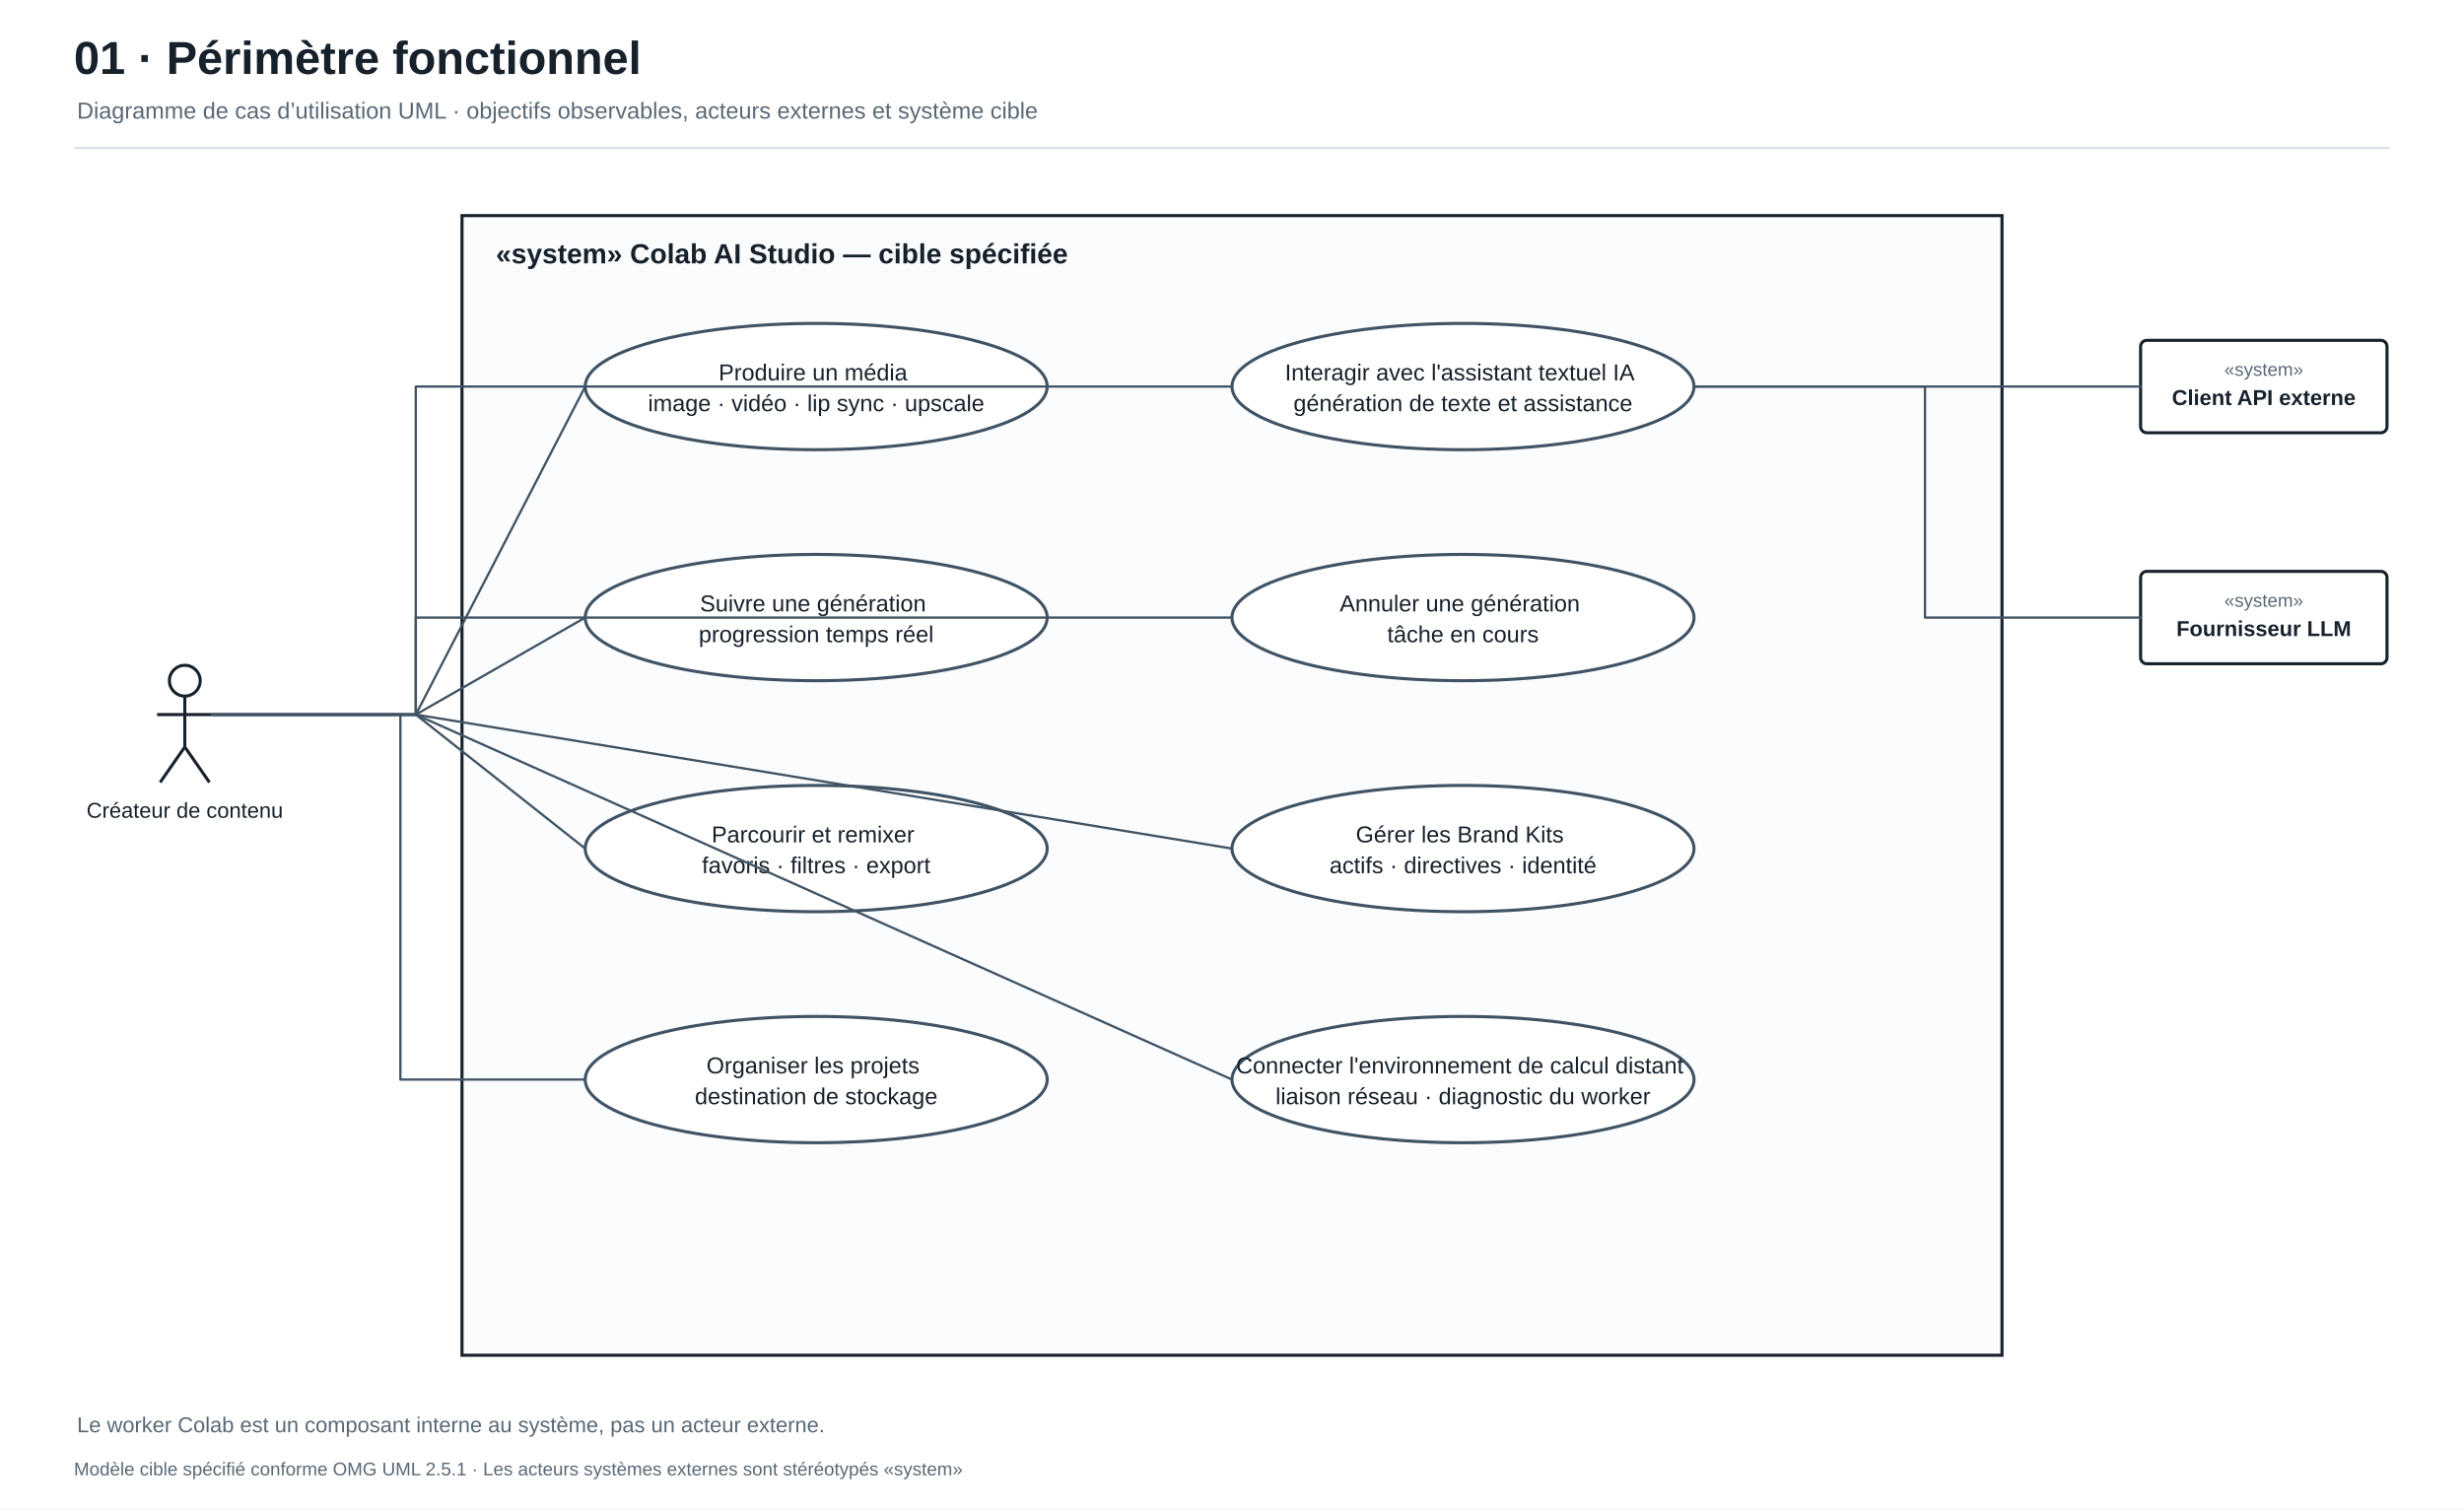
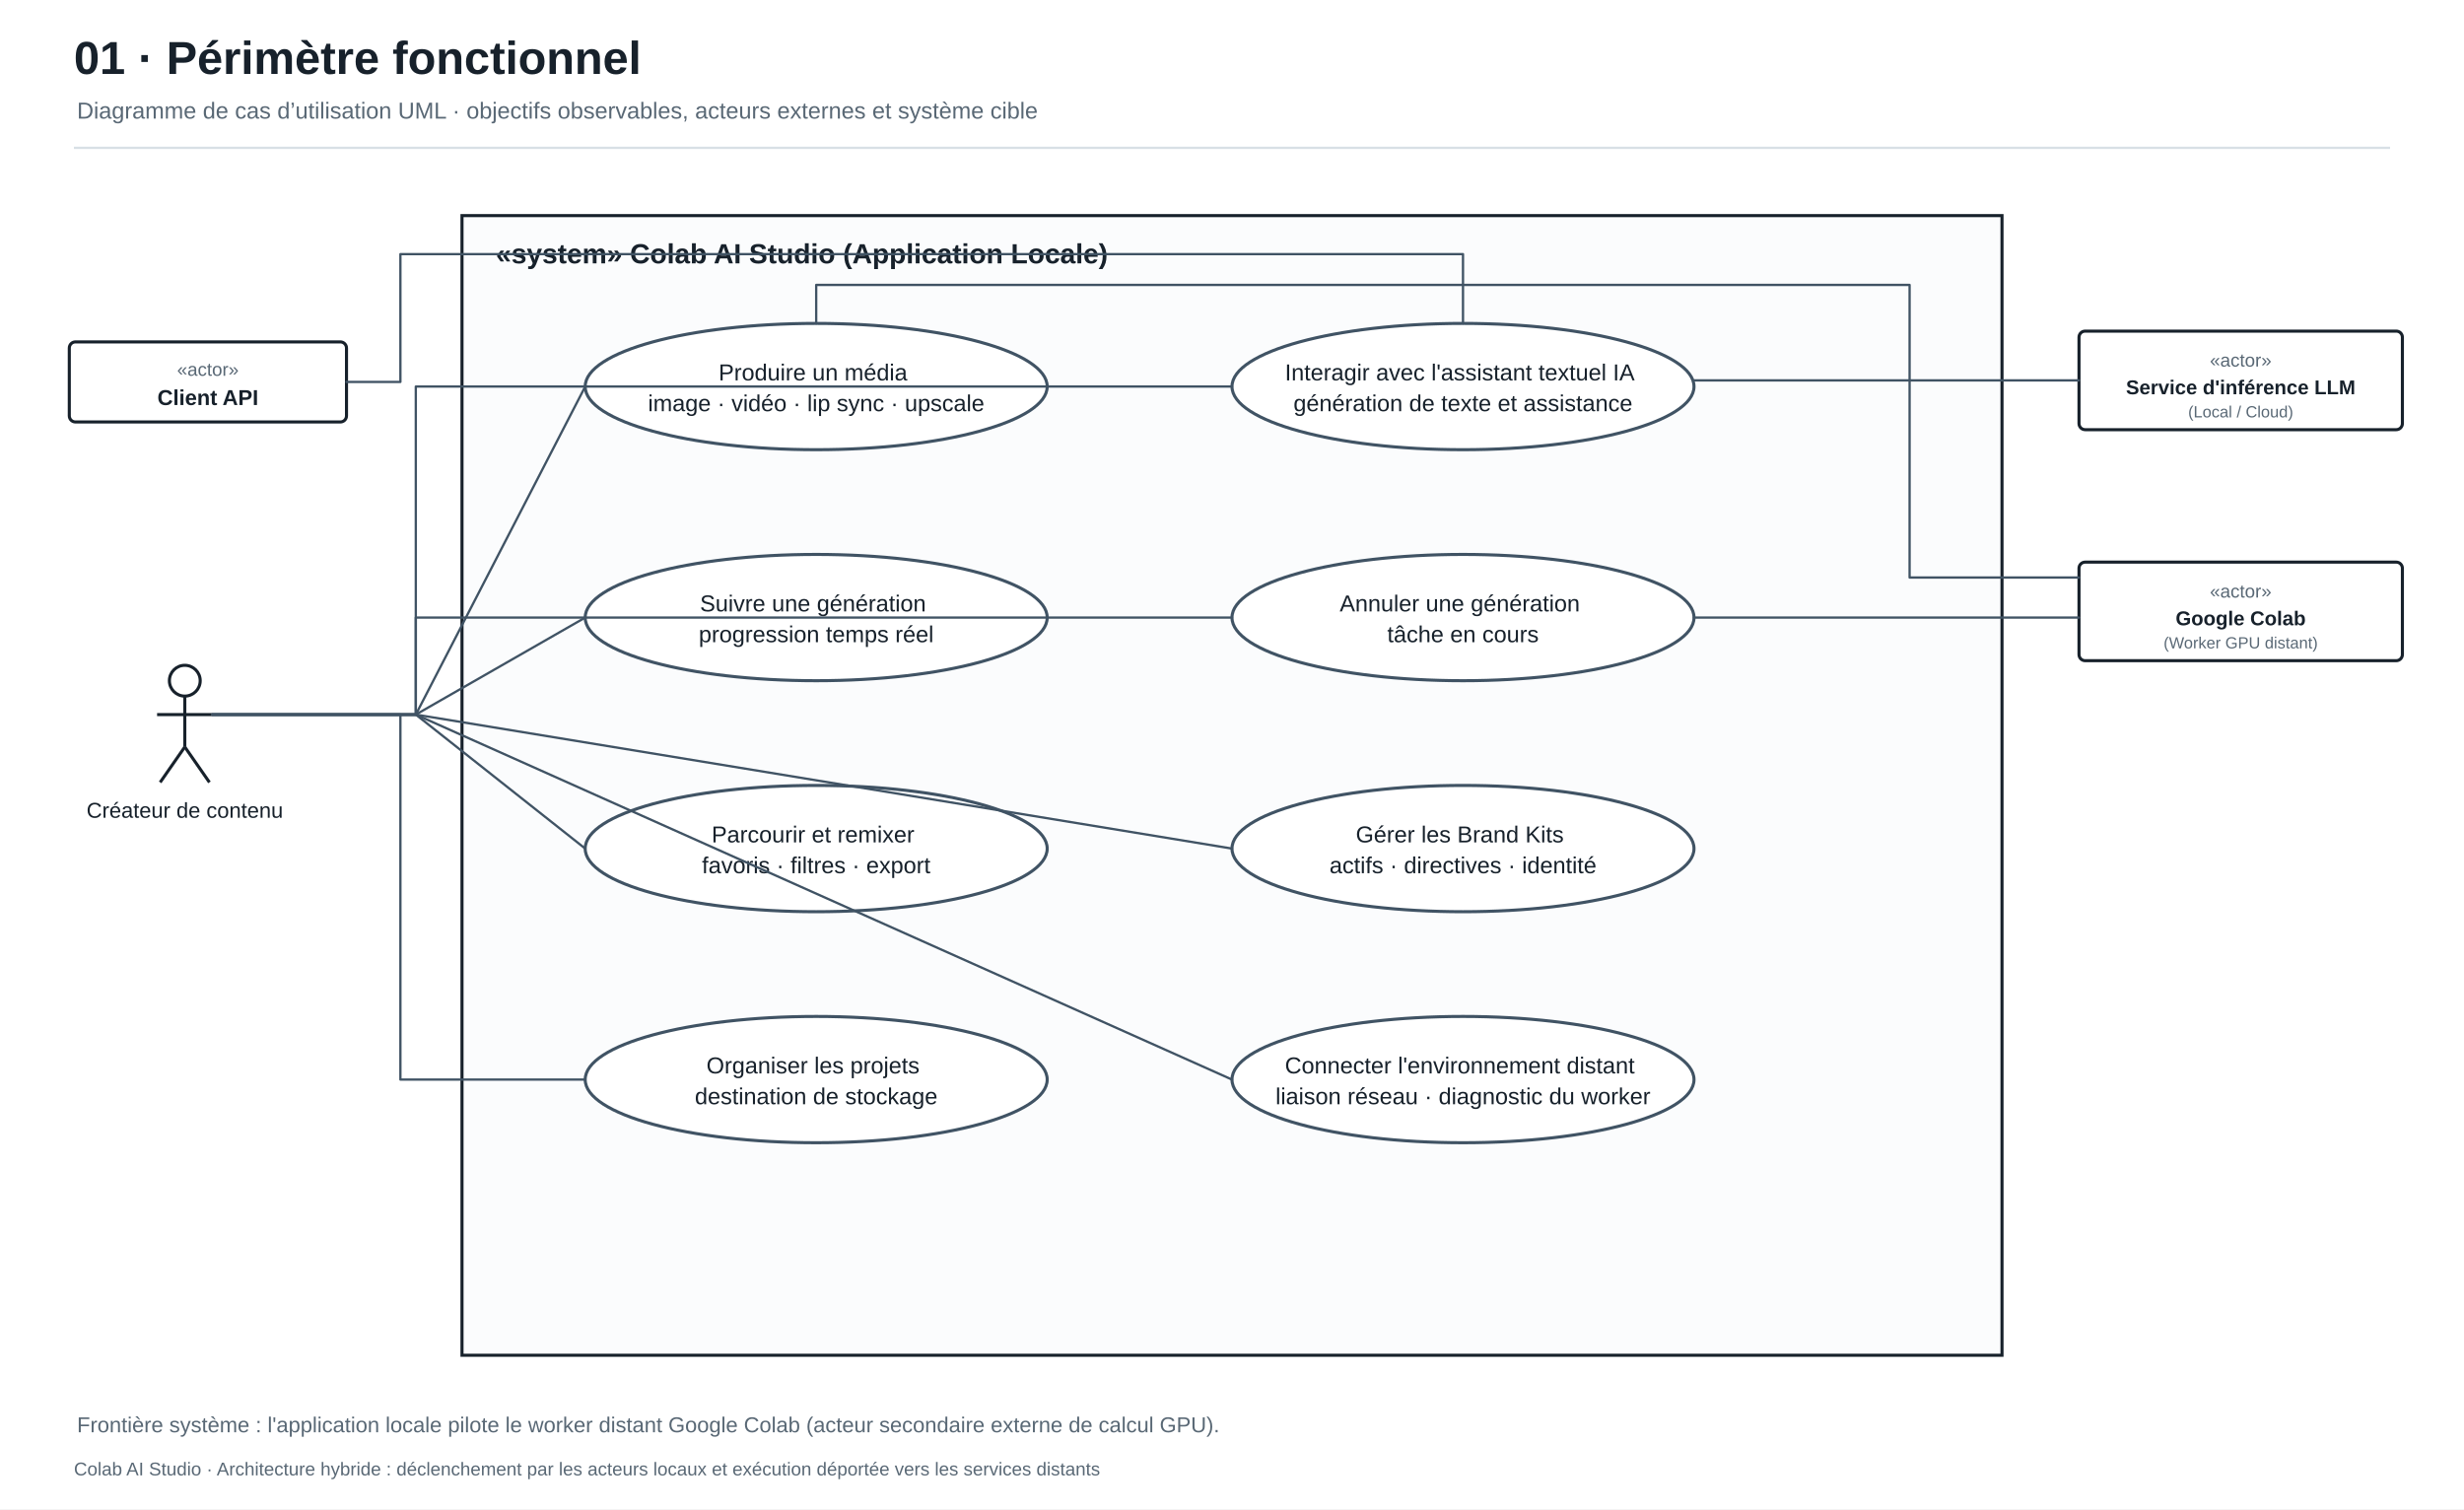
<svg xmlns="http://www.w3.org/2000/svg" width="1600" height="980" viewBox="0 0 1600 980">
  <defs>
    <marker id="arrow" markerWidth="10" markerHeight="8" refX="9" refY="4" orient="auto">
      <path d="M0 0 L10 4 L0 8 Z" fill="#405364" />
    </marker>
    <marker id="openArrow" markerWidth="10" markerHeight="8" refX="9" refY="4" orient="auto">
      <path d="M1 0.8 L9 4 L1 7.2" fill="none" stroke="#405364" stroke-width="1.5" />
    </marker>
    <marker id="triangle" markerWidth="14" markerHeight="14" refX="13" refY="7" orient="auto">
      <path d="M1 1 L13 7 L1 13 Z" fill="#FFFFFF" stroke="#405364" stroke-width="1.4" />
    </marker>
  </defs>
  <rect x="0" y="0" width="100%" height="100%" fill="#FFFFFF" />
  <text x="48" y="48" font-family="Arial, sans-serif" font-size="30" font-weight="700" fill="#17212B">01 · Périmètre fonctionnel</text>
  <text x="50" y="77" font-family="Arial, sans-serif" font-size="15" fill="#596875">Diagramme de cas d’utilisation UML · objectifs observables, acteurs externes et système cible</text>
  <line x1="48" y1="96" x2="1552" y2="96" stroke="#D8E0E5" stroke-width="1.5" />
  <rect x="300" y="140" width="1000" height="740" rx="0" fill="#FBFCFD" stroke="#17212B" stroke-width="2" />
-   <text x="322" y="171" text-anchor="start" font-family="Arial, sans-serif" font-size="18" font-weight="700" fill="#17212B">«system» Colab AI Studio — cible spécifiée</text>
+   <text x="322" y="171" text-anchor="start" font-family="Arial, sans-serif" font-size="18" font-weight="700" fill="#17212B">«system» Colab AI Studio (Application Locale)</text>
  <ellipse cx="530.0" cy="251.0" rx="150.0" ry="41.0" fill="#FFFFFF" stroke="#405364" stroke-width="2" />
  <text x="530.0" y="247.0" text-anchor="middle" font-family="Arial, sans-serif" font-size="15" font-weight="500" fill="#17212B">
    <tspan x="530.0" dy="0">Produire un média</tspan>
    <tspan x="530.0" dy="20">image · vidéo · lip sync · upscale</tspan>
  </text>
  <ellipse cx="950.0" cy="251.0" rx="150.0" ry="41.0" fill="#FFFFFF" stroke="#405364" stroke-width="2" />
  <text x="950.0" y="247.0" text-anchor="middle" font-family="Arial, sans-serif" font-size="15" font-weight="500" fill="#17212B">
    <tspan x="950.0" dy="0">Interagir avec l'assistant textuel IA</tspan>
    <tspan x="950.0" dy="20">génération de texte et assistance</tspan>
  </text>
  <ellipse cx="530.0" cy="401.0" rx="150.0" ry="41.0" fill="#FFFFFF" stroke="#405364" stroke-width="2" />
  <text x="530.0" y="397.0" text-anchor="middle" font-family="Arial, sans-serif" font-size="15" font-weight="500" fill="#17212B">
    <tspan x="530.0" dy="0">Suivre une génération</tspan>
    <tspan x="530.0" dy="20">progression temps réel</tspan>
  </text>
  <ellipse cx="950.0" cy="401.0" rx="150.0" ry="41.0" fill="#FFFFFF" stroke="#405364" stroke-width="2" />
  <text x="950.0" y="397.0" text-anchor="middle" font-family="Arial, sans-serif" font-size="15" font-weight="500" fill="#17212B">
    <tspan x="950.0" dy="0">Annuler une génération</tspan>
    <tspan x="950.0" dy="20">tâche en cours</tspan>
  </text>
  <ellipse cx="530.0" cy="551.0" rx="150.0" ry="41.0" fill="#FFFFFF" stroke="#405364" stroke-width="2" />
  <text x="530.0" y="547.0" text-anchor="middle" font-family="Arial, sans-serif" font-size="15" font-weight="500" fill="#17212B">
    <tspan x="530.0" dy="0">Parcourir et remixer</tspan>
    <tspan x="530.0" dy="20">favoris · filtres · export</tspan>
  </text>
  <ellipse cx="950.0" cy="551.0" rx="150.0" ry="41.0" fill="#FFFFFF" stroke="#405364" stroke-width="2" />
  <text x="950.0" y="547.0" text-anchor="middle" font-family="Arial, sans-serif" font-size="15" font-weight="500" fill="#17212B">
    <tspan x="950.0" dy="0">Gérer les Brand Kits</tspan>
    <tspan x="950.0" dy="20">actifs · directives · identité</tspan>
  </text>
  <ellipse cx="530.0" cy="701.0" rx="150.0" ry="41.0" fill="#FFFFFF" stroke="#405364" stroke-width="2" />
  <text x="530.0" y="697.0" text-anchor="middle" font-family="Arial, sans-serif" font-size="15" font-weight="500" fill="#17212B">
    <tspan x="530.0" dy="0">Organiser les projets</tspan>
    <tspan x="530.0" dy="20">destination de stockage</tspan>
  </text>
  <ellipse cx="950.0" cy="701.0" rx="150.0" ry="41.0" fill="#FFFFFF" stroke="#405364" stroke-width="2" />
  <text x="950.0" y="697.0" text-anchor="middle" font-family="Arial, sans-serif" font-size="15" font-weight="500" fill="#17212B">
-     <tspan x="950.0" dy="0">Connecter l'environnement de calcul distant</tspan>
+     <tspan x="950.0" dy="0">Connecter l'environnement distant</tspan>
    <tspan x="950.0" dy="20">liaison réseau · diagnostic du worker</tspan>
  </text>
  <circle cx="120" cy="442" r="10" fill="#FFFFFF" stroke="#17212B" stroke-width="2" />
  <line x1="120" y1="452" x2="120" y2="485" stroke="#17212B" stroke-width="2" />
  <line x1="102" y1="464" x2="138" y2="464" stroke="#17212B" stroke-width="2" />
  <line x1="120" y1="485" x2="104" y2="508" stroke="#17212B" stroke-width="2" />
  <line x1="120" y1="485" x2="136" y2="508" stroke="#17212B" stroke-width="2" />
  <text x="120" y="531" text-anchor="middle" font-family="Arial, sans-serif" font-size="14" font-weight="500" fill="#17212B">Créateur de contenu</text>
-   <rect x="1390" y="221" width="160" height="60" rx="4" fill="#FFFFFF" stroke="#17212B" stroke-width="2" />
-   <text x="1470" y="244" text-anchor="middle" font-family="Arial, sans-serif" font-size="12" fill="#596875">«system»</text>
-   <text x="1470" y="263" text-anchor="middle" font-family="Arial, sans-serif" font-size="14" font-weight="600" fill="#17212B">Client API externe</text>
-   <rect x="1390" y="371" width="160" height="60" rx="4" fill="#FFFFFF" stroke="#17212B" stroke-width="2" />
-   <text x="1470" y="394" text-anchor="middle" font-family="Arial, sans-serif" font-size="12" fill="#596875">«system»</text>
-   <text x="1470" y="413" text-anchor="middle" font-family="Arial, sans-serif" font-size="14" font-weight="600" fill="#17212B">Fournisseur LLM</text>
+   <rect x="45" y="222" width="180" height="52" rx="4" fill="#FFFFFF" stroke="#17212B" stroke-width="2" />
+   <text x="135" y="244" text-anchor="middle" font-family="Arial, sans-serif" font-size="12" fill="#596875">«actor»</text>
+   <text x="135" y="263" text-anchor="middle" font-family="Arial, sans-serif" font-size="14" font-weight="600" fill="#17212B">Client API</text>
+   <rect x="1350" y="215" width="210" height="64" rx="4" fill="#FFFFFF" stroke="#17212B" stroke-width="2" />
+   <text x="1455" y="238" text-anchor="middle" font-family="Arial, sans-serif" font-size="12" fill="#596875">«actor»</text>
+   <text x="1455" y="256" text-anchor="middle" font-family="Arial, sans-serif" font-size="13" font-weight="600" fill="#17212B">Service d'inférence LLM</text>
+   <text x="1455" y="271" text-anchor="middle" font-family="Arial, sans-serif" font-size="10.5" fill="#596875">(Local / Cloud)</text>
+   <rect x="1350" y="365" width="210" height="64" rx="4" fill="#FFFFFF" stroke="#17212B" stroke-width="2" />
+   <text x="1455" y="388" text-anchor="middle" font-family="Arial, sans-serif" font-size="12" fill="#596875">«actor»</text>
+   <text x="1455" y="406" text-anchor="middle" font-family="Arial, sans-serif" font-size="13" font-weight="600" fill="#17212B">Google Colab</text>
+   <text x="1455" y="421" text-anchor="middle" font-family="Arial, sans-serif" font-size="10.5" fill="#596875">(Worker GPU distant)</text>
  <path d="M138 464 L270 464 L380 251" fill="none" stroke="#405364" stroke-width="1.5" stroke-linejoin="round" stroke-linecap="round" />
  <path d="M138 464 L270 464 L380 401" fill="none" stroke="#405364" stroke-width="1.5" stroke-linejoin="round" stroke-linecap="round" />
  <path d="M138 464 L270 464 L380 551" fill="none" stroke="#405364" stroke-width="1.5" stroke-linejoin="round" stroke-linecap="round" />
  <path d="M138 464 L260 464 L260 701 L380 701" fill="none" stroke="#405364" stroke-width="1.5" stroke-linejoin="round" stroke-linecap="round" />
  <path d="M138 464 L270 464 L800 701" fill="none" stroke="#405364" stroke-width="1.5" stroke-linejoin="round" stroke-linecap="round" />
  <path d="M138 464 L270 464 L800 551" fill="none" stroke="#405364" stroke-width="1.5" stroke-linejoin="round" stroke-linecap="round" />
  <path d="M138 464 L270 464 L270 401 L800 401" fill="none" stroke="#405364" stroke-width="1.5" stroke-linejoin="round" stroke-linecap="round" />
  <path d="M138 464 L270 464 L270 251 L800 251" fill="none" stroke="#405364" stroke-width="1.5" stroke-linejoin="round" stroke-linecap="round" />
-   <path d="M1390 251 L1100 251" fill="none" stroke="#405364" stroke-width="1.5" stroke-linejoin="round" stroke-linecap="round" />
-   <path d="M1390 401 L1250 401 L1250 251 L1100 251" fill="none" stroke="#405364" stroke-width="1.5" stroke-linejoin="round" stroke-linecap="round" />
-   <text x="50" y="930" text-anchor="start" font-family="Arial, sans-serif" font-size="14" font-weight="400" fill="#596875">Le worker Colab est un composant interne au système, pas un acteur externe.</text>
-   <text x="48" y="958" text-anchor="start" font-family="Arial, sans-serif" font-size="12" font-weight="400" fill="#596875">Modèle cible spécifié conforme OMG UML 2.5.1 · Les acteurs systèmes externes sont stéréotypés «system»</text>
+   <path d="M225 248 L260 248 L260 165 L950 165 L950 210" fill="none" stroke="#405364" stroke-width="1.5" stroke-linejoin="round" stroke-linecap="round" />
+   <path d="M1350 247 L1100 247" fill="none" stroke="#405364" stroke-width="1.5" stroke-linejoin="round" stroke-linecap="round" />
+   <path d="M1350 375 L1240 375 L1240 185 L530 185 L530 210" fill="none" stroke="#405364" stroke-width="1.5" stroke-linejoin="round" stroke-linecap="round" />
+   <path d="M1350 401 L1100 401" fill="none" stroke="#405364" stroke-width="1.5" stroke-linejoin="round" stroke-linecap="round" />
+   <text x="50" y="930" text-anchor="start" font-family="Arial, sans-serif" font-size="14" font-weight="400" fill="#596875">Frontière système : l'application locale pilote le worker distant Google Colab (acteur secondaire externe de calcul GPU).</text>
+   <text x="48" y="958" text-anchor="start" font-family="Arial, sans-serif" font-size="12" font-weight="400" fill="#596875">Colab AI Studio · Architecture hybride : déclenchement par les acteurs locaux et exécution déportée vers les services distants</text>
</svg>
